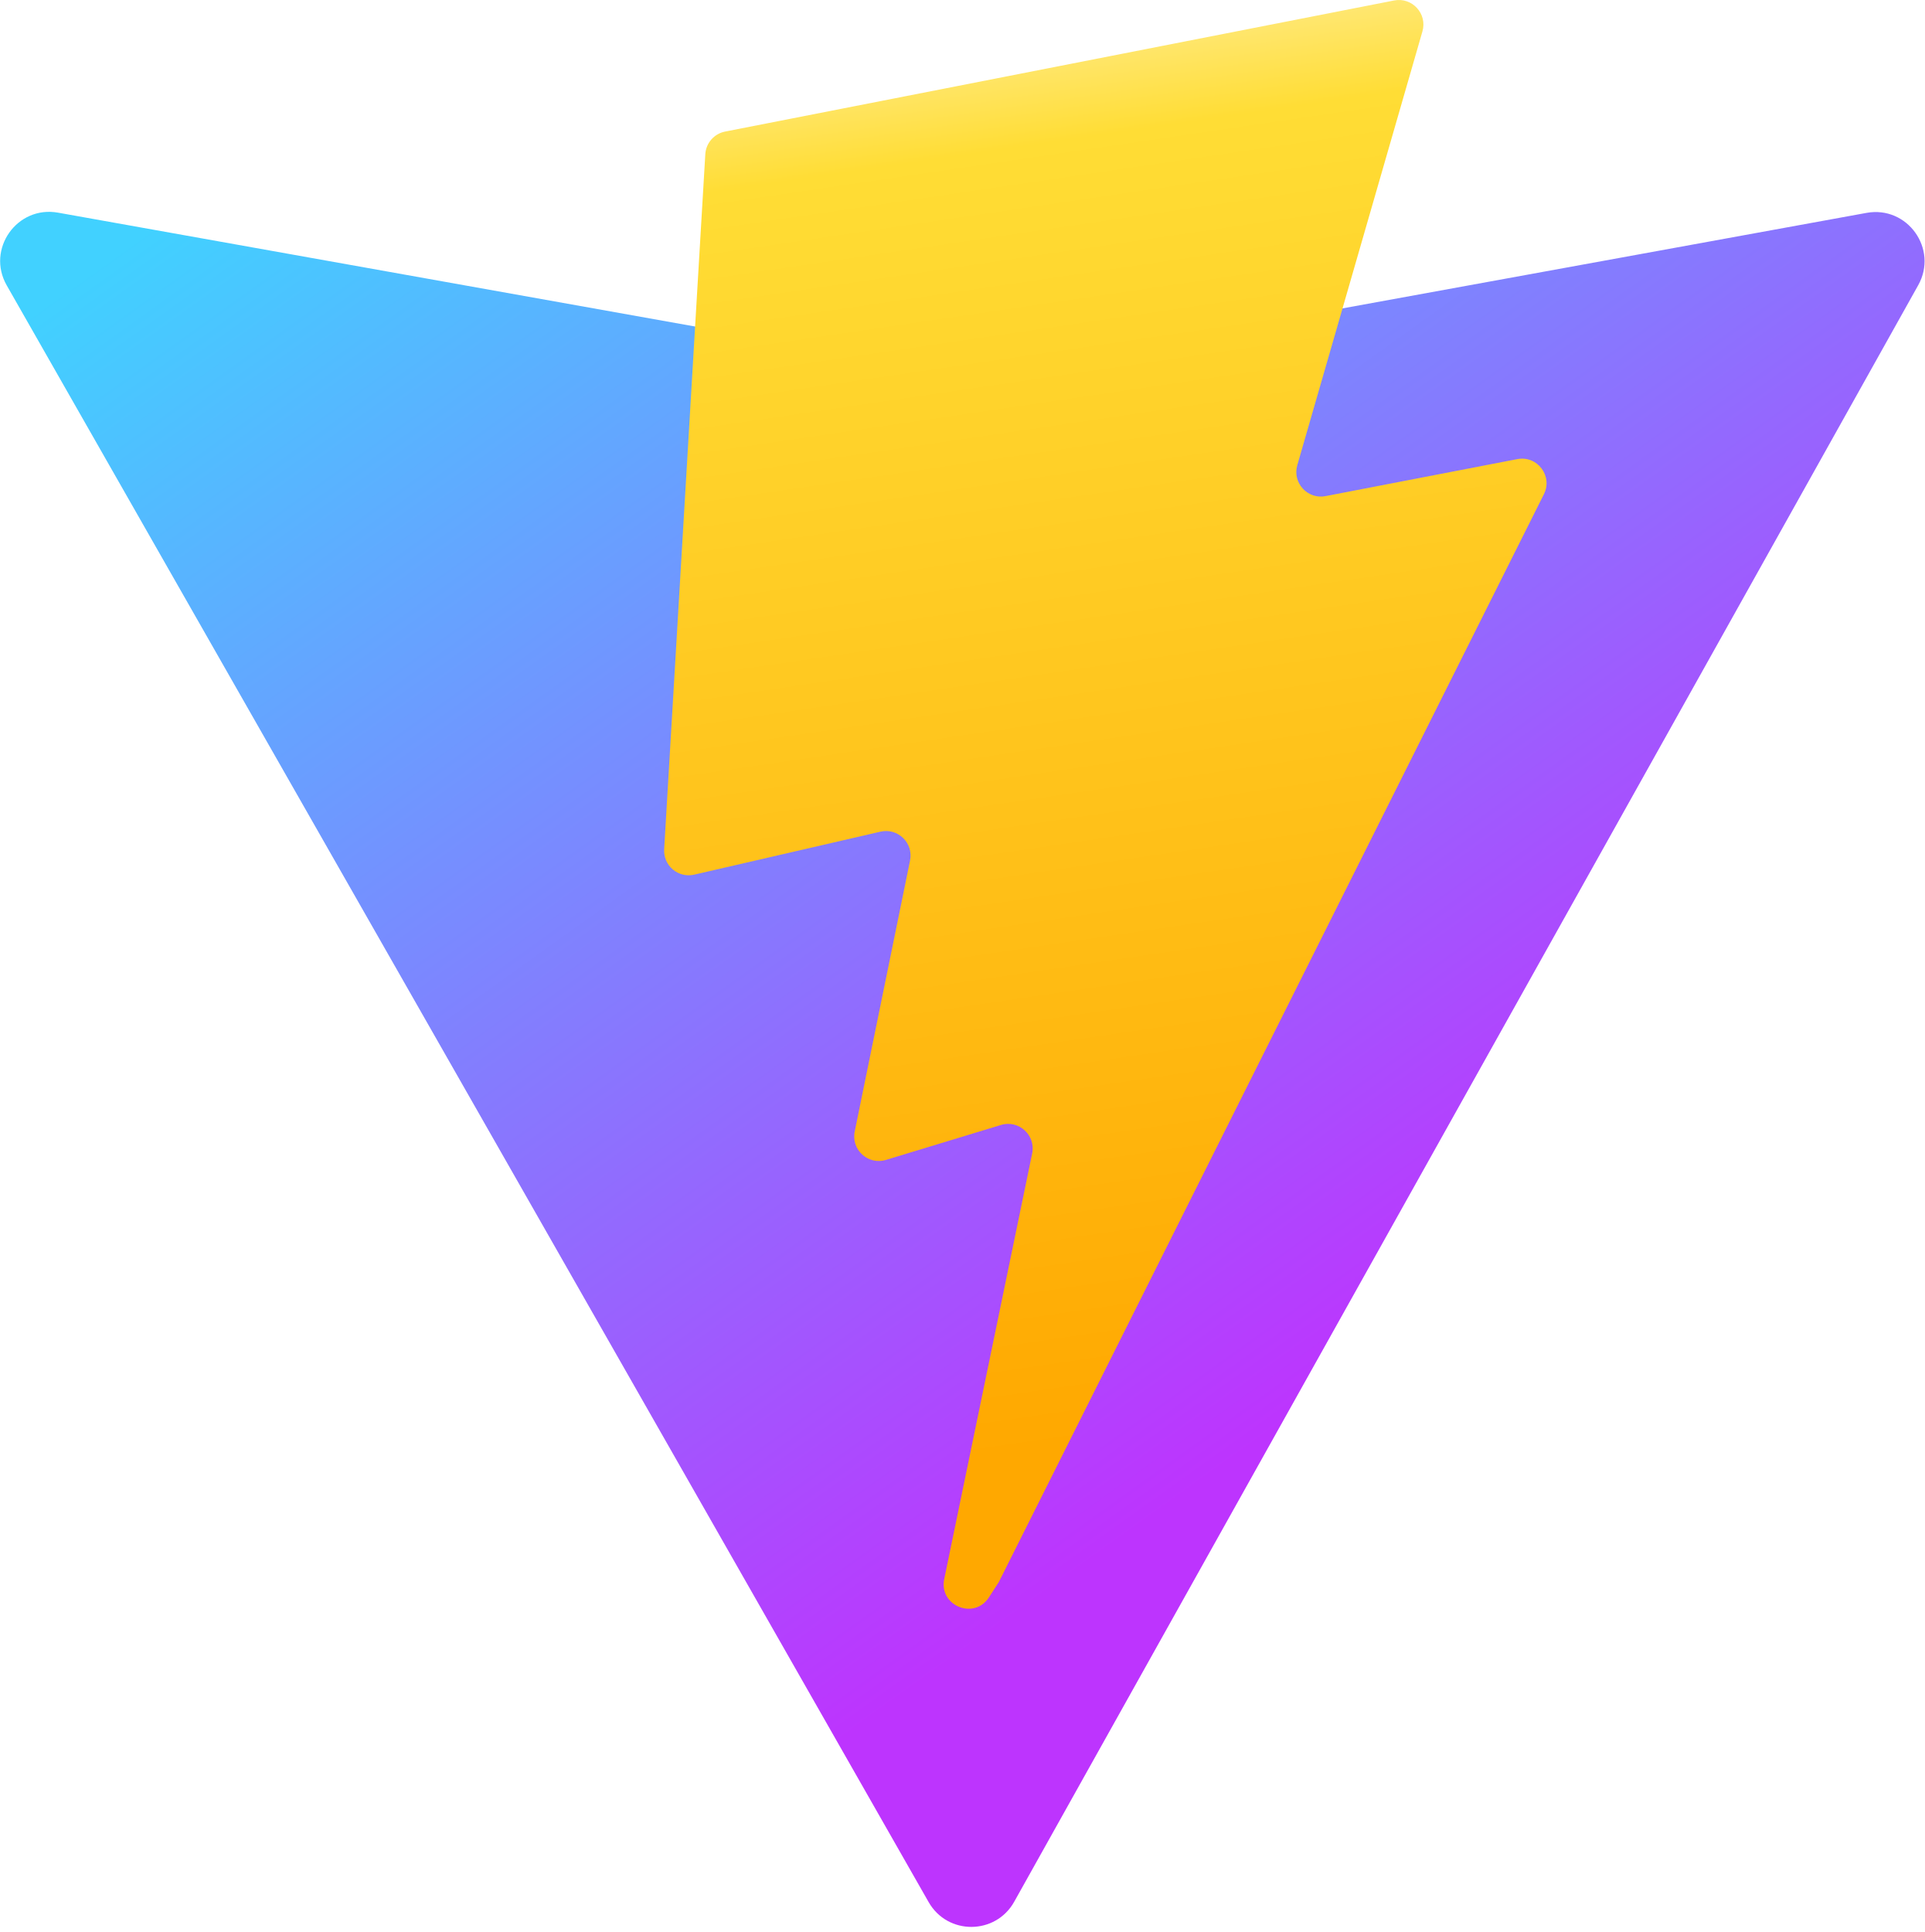
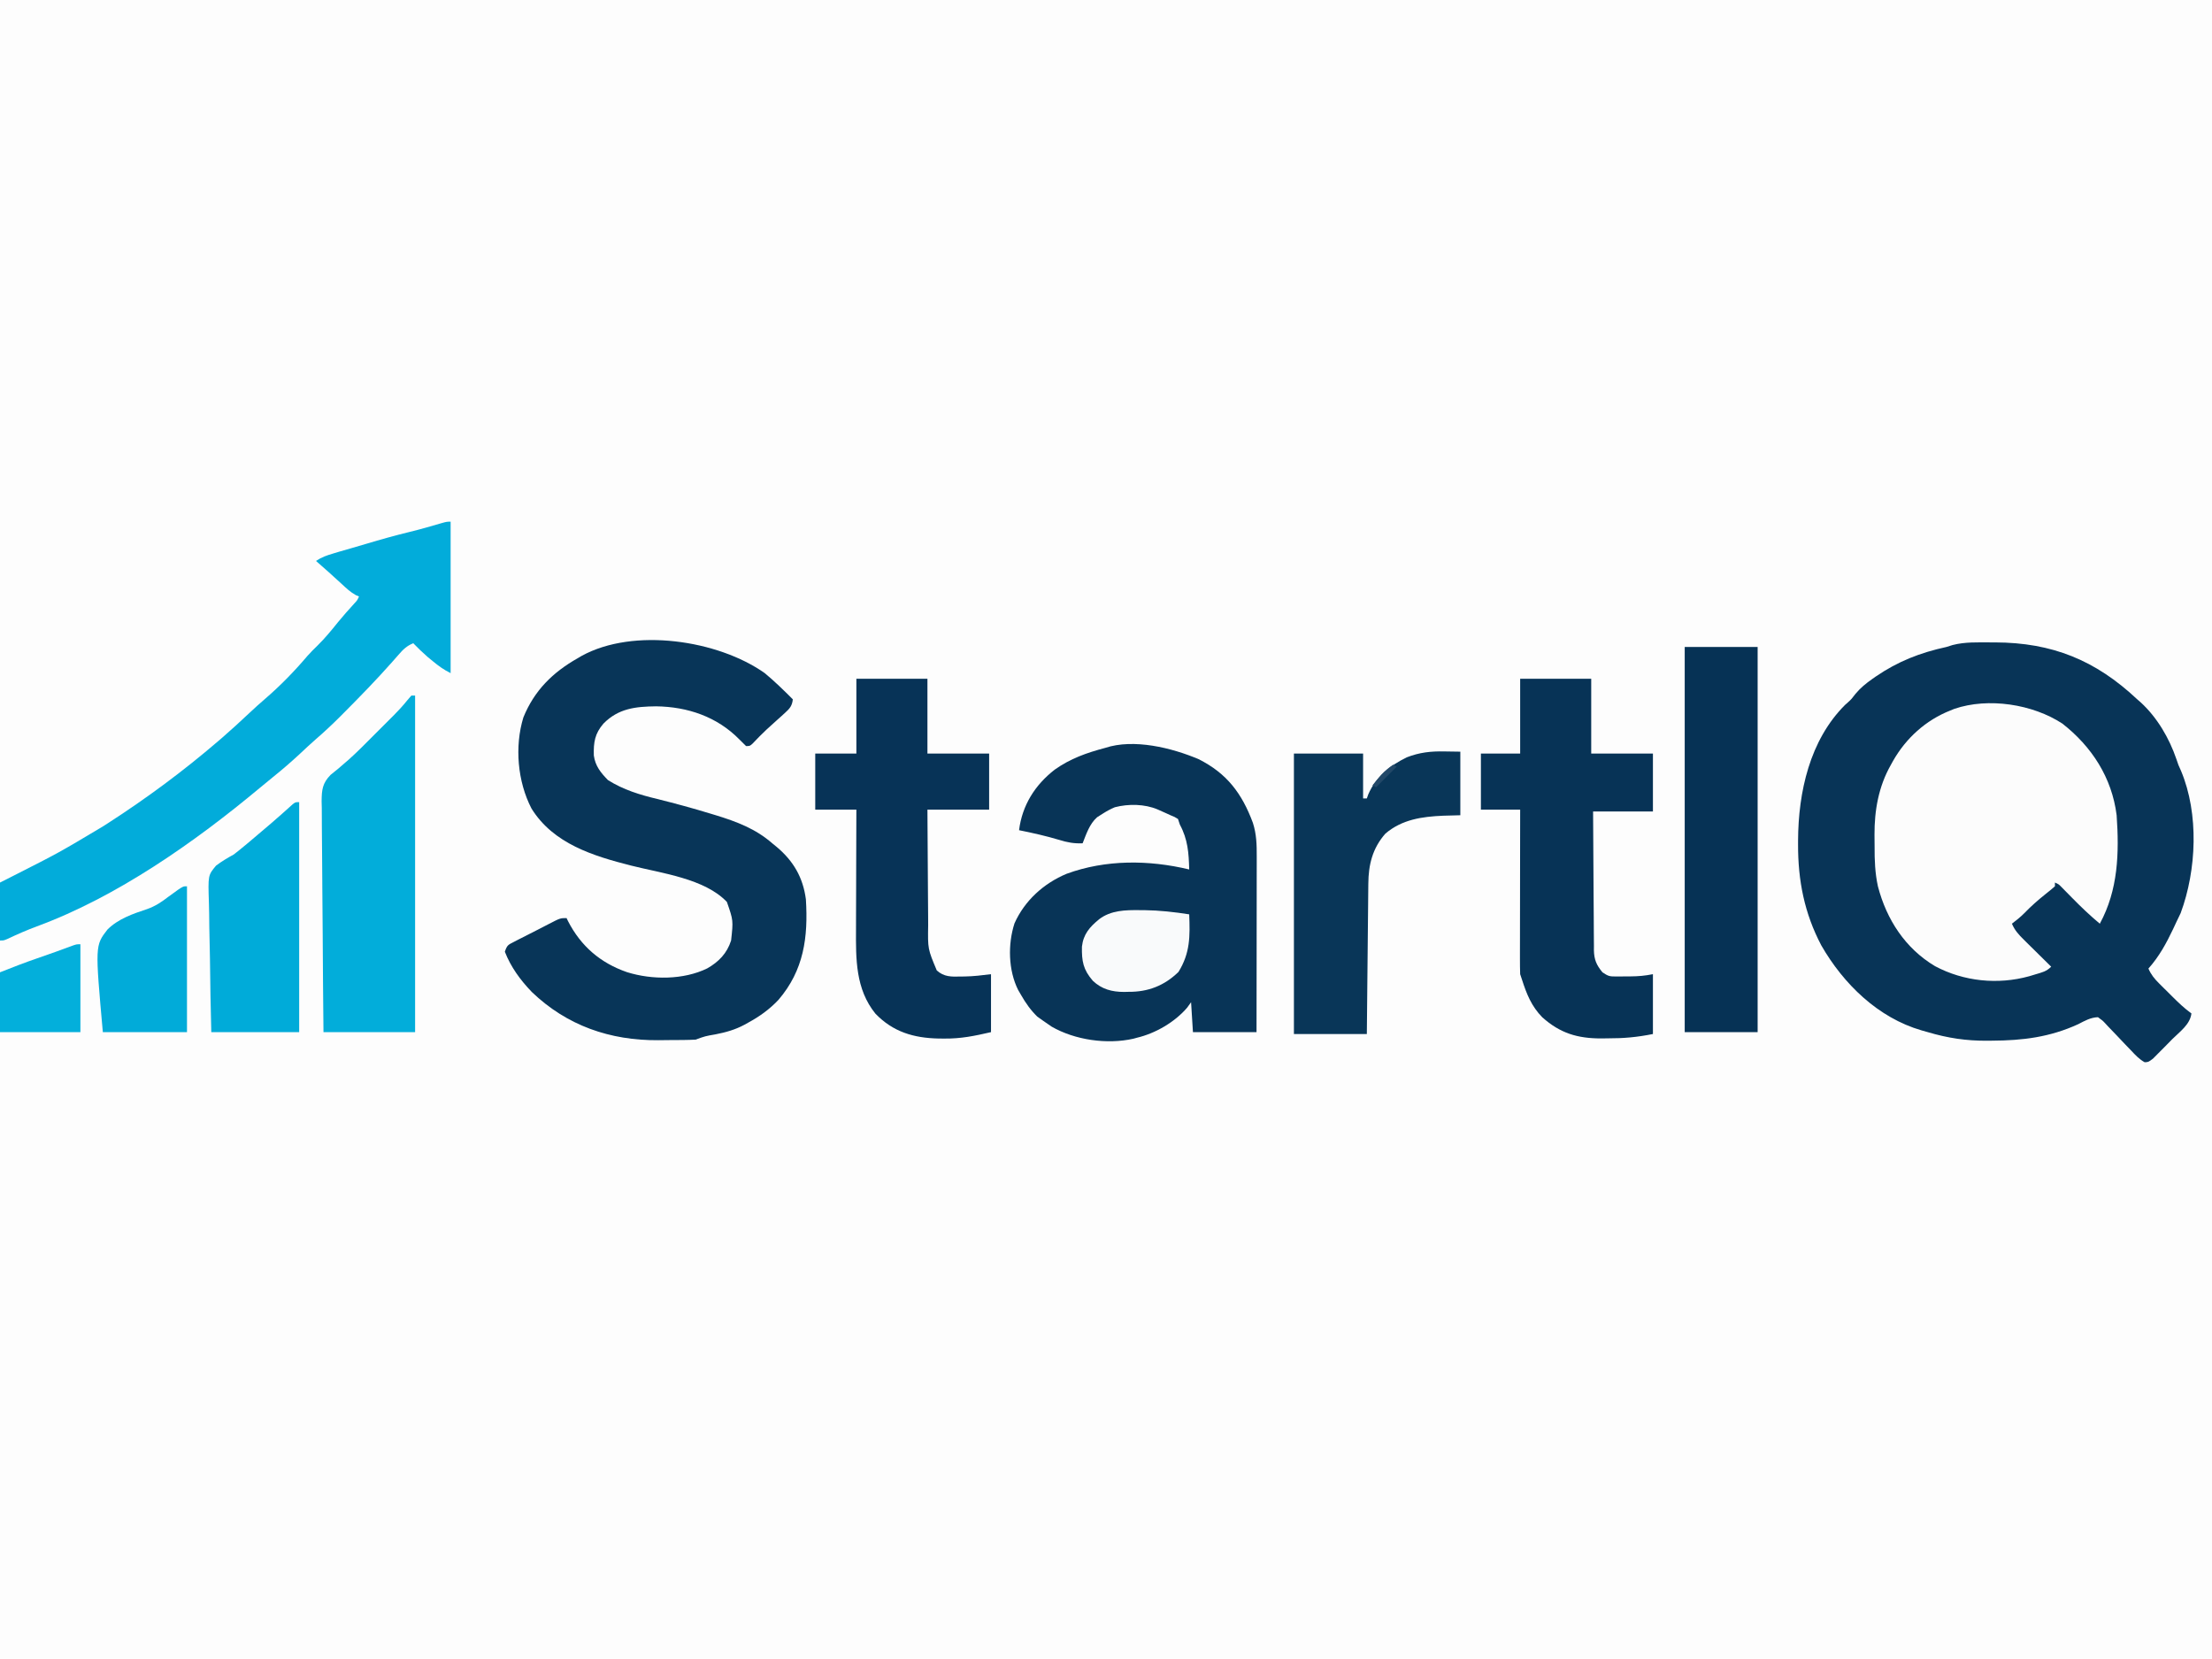
- <svg xmlns="http://www.w3.org/2000/svg" aria-hidden="true" role="img" class="iconify iconify--logos" width="31.88" height="32" preserveAspectRatio="xMidYMid meet" viewBox="0 0 256 257">
-   <defs>
-     <linearGradient id="IconifyId1813088fe1fbc01fb466" x1="-.828%" x2="57.636%" y1="7.652%" y2="78.411%">
-       <stop offset="0%" stop-color="#41D1FF" />
-       <stop offset="100%" stop-color="#BD34FE" />
-     </linearGradient>
-     <linearGradient id="IconifyId1813088fe1fbc01fb467" x1="43.376%" x2="50.316%" y1="2.242%" y2="89.03%">
-       <stop offset="0%" stop-color="#FFEA83" />
-       <stop offset="8.333%" stop-color="#FFDD35" />
-       <stop offset="100%" stop-color="#FFA800" />
-     </linearGradient>
-   </defs>
-   <path fill="url(#IconifyId1813088fe1fbc01fb466)" d="M255.153 37.938L134.897 252.976c-2.483 4.44-8.862 4.466-11.382.048L.875 37.958c-2.746-4.814 1.371-10.646 6.827-9.67l120.385 21.517a6.537 6.537 0 0 0 2.322-.004l117.867-21.483c5.438-.991 9.574 4.796 6.877 9.62Z" />
-   <path fill="url(#IconifyId1813088fe1fbc01fb467)" d="M185.432.063L96.44 17.501a3.268 3.268 0 0 0-2.634 3.014l-5.474 92.456a3.268 3.268 0 0 0 3.997 3.378l24.777-5.718c2.318-.535 4.413 1.507 3.936 3.838l-7.361 36.047c-.495 2.426 1.782 4.5 4.151 3.78l15.304-4.649c2.372-.72 4.652 1.36 4.15 3.788l-11.698 56.621c-.732 3.542 3.979 5.473 5.943 2.437l1.313-2.028l72.516-144.72c1.215-2.423-.88-5.186-3.54-4.672l-25.505 4.922c-2.396.462-4.435-1.77-3.759-4.114l16.646-57.705c.677-2.35-1.37-4.583-3.769-4.113Z" />
+ <svg xmlns="http://www.w3.org/2000/svg" version="1.1" width="1183" height="887">
+   <path d="M0 0 C390.39 0 780.78 0 1183 0 C1183 292.71 1183 585.42 1183 887 C792.61 887 402.22 887 0 887 C0 594.29 0 301.58 0 0 Z " fill="#FDFDFD" transform="translate(0,0)" />
+   <path d="M0 0 C0.781 -0 1.563 -0.001 2.368 -0.001 C32.939 0.09 56.13 9.476 78.438 30.438 C79.041 30.965 79.644 31.492 80.266 32.035 C89.125 40.128 95.55 51.189 99.402 62.438 C100.426 65.537 100.426 65.537 101.93 68.832 C111.492 91.698 110.221 121.702 101.688 144.75 C100.965 146.325 100.211 147.886 99.438 149.438 C98.841 150.713 98.246 151.989 97.652 153.266 C93.989 160.991 90.162 167.997 84.438 174.438 C85.878 177.735 87.666 179.912 90.211 182.441 C90.953 183.182 91.696 183.923 92.461 184.686 C93.237 185.449 94.013 186.213 94.812 187 C95.581 187.768 96.349 188.535 97.141 189.326 C100.444 192.604 103.654 195.714 107.438 198.438 C106.724 204.351 101.199 208.195 97.182 212.194 C95.627 213.748 94.093 215.323 92.561 216.9 C91.577 217.889 90.592 218.877 89.605 219.863 C88.711 220.765 87.817 221.666 86.895 222.595 C84.438 224.438 84.438 224.438 82.442 224.546 C79.531 222.936 77.434 220.681 75.191 218.273 C74.179 217.224 73.167 216.174 72.154 215.125 C70.571 213.467 68.992 211.804 67.422 210.134 C65.9 208.521 64.36 206.928 62.816 205.336 C62.352 204.831 61.887 204.326 61.408 203.805 C59.928 202.223 59.928 202.223 57.438 200.438 C53.415 200.613 50.419 202.356 46.875 204.188 C31.677 211.14 17.269 212.919 0.688 213 C-0.095 213.009 -0.877 213.018 -1.683 213.027 C-12.926 213.113 -22.772 211.641 -33.562 208.438 C-34.663 208.127 -35.764 207.816 -36.898 207.495 C-60.186 200.751 -78.681 182.636 -90.504 162.059 C-99.557 144.872 -103 127.345 -102.938 108 C-102.936 107.3 -102.935 106.6 -102.934 105.878 C-102.814 80.147 -96.735 52.319 -77.812 33.438 C-77.302 32.984 -76.792 32.53 -76.266 32.062 C-74.362 30.319 -74.362 30.319 -72.254 27.555 C-69.632 24.369 -66.619 21.923 -63.25 19.562 C-62.645 19.138 -62.039 18.713 -61.416 18.275 C-49.462 10.107 -37.649 5.507 -23.562 2.438 C-22.489 2.099 -21.415 1.76 -20.309 1.411 C-13.667 -0.315 -6.825 -0.004 0 0 Z " fill="#083457" transform="translate(1064.562,343.5625)" />
+   <path d="M0 0 C5.272 4.371 10.161 9.161 15 14 C14.683 17.406 13.353 18.969 10.867 21.207 C10.225 21.794 9.583 22.381 8.922 22.986 C8.246 23.589 7.571 24.192 6.875 24.812 C5.559 26.005 4.244 27.199 2.93 28.395 C2.28 28.982 1.63 29.569 0.96 30.174 C-1.641 32.597 -4.103 35.144 -6.55 37.721 C-8 39 -8 39 -10 39 C-11.192 37.842 -12.379 36.678 -13.539 35.488 C-25.499 23.305 -41.247 17.969 -58.125 17.75 C-69.143 17.881 -78.251 18.853 -86.254 26.973 C-90.924 32.395 -91.601 36.997 -91.418 44.023 C-90.622 49.69 -87.764 53.184 -83.875 57.188 C-75.637 62.381 -66.838 65.07 -57.438 67.312 C-47.904 69.689 -38.458 72.246 -29.062 75.125 C-28.029 75.437 -26.995 75.75 -25.929 76.072 C-14.759 79.535 -4.882 83.258 4 91 C4.785 91.642 5.57 92.284 6.379 92.945 C15.357 100.488 20.488 109.32 22 121 C23.25 141.234 20.937 158.859 7.312 174.75 C2.438 179.888 -2.789 183.638 -9 187 C-9.59 187.331 -10.179 187.661 -10.787 188.002 C-15.853 190.719 -20.753 192.09 -26.375 193.188 C-31.837 194.134 -31.837 194.134 -37 196 C-41.454 196.239 -45.912 196.229 -50.371 196.24 C-52.568 196.25 -54.764 196.281 -56.961 196.312 C-82.701 196.506 -105.82 188.548 -124.598 170.504 C-130.732 164.129 -135.746 157.27 -139 149 C-137.819 145.457 -137.288 145.325 -134.098 143.695 C-133.294 143.279 -132.49 142.862 -131.662 142.433 C-130.804 142.001 -129.946 141.57 -129.062 141.125 C-128.198 140.682 -127.334 140.238 -126.443 139.782 C-124.734 138.907 -123.023 138.036 -121.309 137.17 C-119.406 136.206 -117.512 135.223 -115.621 134.234 C-109.385 131 -109.385 131 -106 131 C-105.743 131.534 -105.487 132.067 -105.223 132.617 C-98.328 146.035 -87.878 155.024 -73.625 159.938 C-60.226 164.106 -43.454 164.109 -30.746 157.898 C-24.589 154.384 -20.202 149.865 -18 143 C-16.812 132.26 -16.812 132.26 -20.25 122.375 C-32.081 109.856 -55.174 107.043 -71.372 102.948 C-91.697 97.792 -113.073 91.259 -124.754 72.398 C-132.207 58.053 -133.863 39.213 -129.094 23.691 C-123.236 9.276 -113.399 -0.419 -100 -8 C-99.323 -8.4 -98.646 -8.799 -97.949 -9.211 C-70.169 -24.51 -25.026 -17.703 0 0 Z " fill="#083558" transform="translate(409,360)" />
+   <path d="M0 0 C15.12 7.56 23.223 18.335 29.055 34.055 C31.014 40.16 31.137 45.75 31.114 52.115 C31.114 53.13 31.114 54.145 31.114 55.191 C31.113 58.54 31.105 61.889 31.098 65.238 C31.096 67.563 31.094 69.887 31.093 72.212 C31.09 78.326 31.08 84.44 31.069 90.554 C31.058 96.794 31.054 103.035 31.049 109.275 C31.038 121.517 31.021 133.758 31 146 C19.78 146 8.56 146 -3 146 C-3.33 140.72 -3.66 135.44 -4 130 C-4.701 130.969 -5.402 131.939 -6.125 132.938 C-12.766 140.683 -23.11 146.683 -33 149 C-33.607 149.169 -34.213 149.338 -34.838 149.512 C-48.985 152.703 -66.103 150.217 -78.562 143.062 C-80.059 142.068 -81.541 141.05 -83 140 C-84.609 138.855 -84.609 138.855 -86.25 137.688 C-89.893 134.127 -92.476 130.412 -95 126 C-95.491 125.16 -95.982 124.319 -96.488 123.453 C-101.77 112.92 -102.063 99.005 -98.438 87.812 C-92.977 75.594 -82.803 66.449 -70.598 61.32 C-49.667 53.639 -26.584 53.82 -5 59 C-5.233 50.158 -5.736 42.888 -10 35 C-10.33 34.01 -10.66 33.02 -11 32 C-12.805 30.87 -12.805 30.87 -15 30 C-15.744 29.658 -16.488 29.317 -17.254 28.965 C-18.016 28.626 -18.778 28.287 -19.562 27.938 C-20.327 27.596 -21.091 27.254 -21.879 26.902 C-28.809 23.954 -37.486 23.832 -44.777 25.719 C-46.997 26.66 -48.967 27.708 -51 29 C-52.072 29.681 -53.145 30.361 -54.25 31.062 C-58.326 34.66 -60.044 40.059 -62 45 C-66.563 45.199 -70.151 44.544 -74.5 43.188 C-81.61 41.058 -88.724 39.46 -96 38 C-94.321 24.656 -87.494 13.83 -76.938 5.617 C-68.537 -0.332 -59.881 -3.381 -50 -6 C-34.675 -11.108 -14.244 -6.052 0 0 Z " fill="#083457" transform="translate(641,406)" />
+   <path d="M0 0 C15.729 12.308 26.481 28.912 29 49 C30.416 69.144 29.821 89.011 20 107 C14.776 102.644 9.948 98.042 5.188 93.188 C3.871 91.845 2.552 90.505 1.23 89.168 C0.37 88.29 0.37 88.29 -0.507 87.395 C-1.968 85.898 -1.968 85.898 -4 85 C-4 85.66 -4 86.32 -4 87 C-5.638 88.454 -7.337 89.838 -9.062 91.188 C-13.13 94.435 -16.886 97.751 -20.496 101.492 C-22.519 103.52 -24.719 105.272 -27 107 C-25.486 110.568 -23.395 112.837 -20.648 115.547 C-19.798 116.391 -18.947 117.236 -18.07 118.105 C-17.181 118.978 -16.291 119.851 -15.375 120.75 C-14.478 121.638 -13.581 122.526 -12.656 123.441 C-10.442 125.632 -8.223 127.818 -6 130 C-8.578 132.578 -10.827 133.024 -14.312 134.062 C-15.443 134.404 -16.574 134.746 -17.738 135.098 C-34.551 139.749 -52.772 137.9 -68.121 129.715 C-84.045 120.229 -94.046 104.788 -98.668 87.047 C-100.218 79.956 -100.49 73.018 -100.446 65.799 C-100.438 63.699 -100.466 61.602 -100.498 59.502 C-100.568 46.384 -98.315 33.598 -91.75 22.062 C-91.358 21.354 -90.966 20.645 -90.562 19.914 C-83.652 7.781 -73.095 -1.817 -60 -7 C-59.274 -7.298 -58.549 -7.596 -57.801 -7.902 C-39.605 -14.101 -15.934 -10.435 0 0 Z " fill="#FCFCFC" transform="translate(1103,387)" />
+   <path d="M0 0 C0 26.73 0 53.46 0 81 C-3.677 79.161 -6.289 77.286 -9.438 74.688 C-10.364 73.928 -11.291 73.169 -12.246 72.387 C-14.961 70.034 -17.493 67.571 -20 65 C-23.491 66.466 -25.417 68.333 -27.875 71.188 C-28.669 72.09 -29.463 72.992 -30.281 73.922 C-30.717 74.418 -31.153 74.913 -31.602 75.424 C-39.718 84.572 -48.243 93.34 -56.875 102 C-57.659 102.789 -58.443 103.578 -59.251 104.39 C-63.424 108.552 -67.68 112.547 -72.146 116.392 C-74.937 118.813 -77.618 121.348 -80.312 123.875 C-85.05 128.278 -89.891 132.482 -94.938 136.531 C-97.29 138.428 -99.619 140.343 -101.938 142.281 C-136.676 171.285 -178.565 200.74 -221.312 216.438 C-226.615 218.427 -231.743 220.649 -236.855 223.082 C-239 224 -239 224 -241 224 C-241 213.77 -241 203.54 -241 193 C-238.705 191.84 -236.411 190.68 -234.047 189.484 C-209.561 177.067 -209.561 177.067 -186 163 C-185.073 162.405 -184.145 161.811 -183.189 161.198 C-162.578 147.914 -142.858 133.295 -124.25 117.312 C-123.668 116.813 -123.086 116.314 -122.486 115.8 C-117.491 111.486 -112.645 107.02 -107.831 102.505 C-104.916 99.772 -101.984 97.087 -98.938 94.5 C-90.929 87.579 -83.439 79.881 -76.598 71.812 C-74.857 69.838 -73.013 68.02 -71.125 66.188 C-67.17 62.293 -63.72 58.084 -60.25 53.758 C-57.452 50.329 -54.512 47.048 -51.531 43.777 C-49.932 42.067 -49.932 42.067 -49 40 C-49.552 39.767 -50.103 39.533 -50.672 39.293 C-53.613 37.66 -55.791 35.607 -58.25 33.312 C-62.771 29.132 -67.344 25.029 -72 21 C-68.881 18.92 -66.328 18.065 -62.75 17 C-61.652 16.67 -60.553 16.34 -59.422 16 C-57.142 15.334 -54.859 14.675 -52.574 14.023 C-50.097 13.314 -47.627 12.593 -45.16 11.852 C-37.427 9.532 -29.687 7.365 -21.842 5.458 C-16.075 4.048 -10.388 2.42 -4.695 0.734 C-2 0 -2 0 0 0 Z " fill="#02ACDA" transform="translate(241,279)" />
+   <path d="M0 0 C12.54 0 25.08 0 38 0 C38 13.2 38 26.4 38 40 C48.89 40 59.78 40 71 40 C71 50.23 71 60.46 71 71 C60.44 71 49.88 71 39 71 C39.04 81.327 39.097 91.654 39.184 101.981 C39.223 106.777 39.256 111.572 39.271 116.368 C39.286 120.997 39.321 125.627 39.368 130.256 C39.383 132.021 39.391 133.785 39.392 135.55 C39.394 138.026 39.421 140.5 39.454 142.975 C39.449 143.702 39.444 144.428 39.439 145.177 C39.542 150.228 40.812 153.116 44 157 C47.101 159.067 47.764 159.25 51.273 159.23 C52.098 159.229 52.923 159.227 53.773 159.225 C54.632 159.212 55.49 159.2 56.375 159.188 C57.651 159.187 57.651 159.187 58.953 159.186 C63.217 159.156 66.758 158.848 71 158 C71 168.56 71 179.12 71 190 C62.503 191.699 55.511 192.335 47 192.312 C45.793 192.329 44.587 192.345 43.344 192.361 C30.636 192.368 21.359 189.575 11.836 181.066 C6.082 175.194 3.499 168.743 1 161 C0.67 160.01 0.34 159.02 0 158 C-0.091 155.185 -0.126 152.396 -0.114 149.581 C-0.114 148.723 -0.114 147.864 -0.114 146.979 C-0.113 144.138 -0.105 141.298 -0.098 138.457 C-0.096 136.488 -0.094 134.52 -0.093 132.551 C-0.09 127.367 -0.08 122.184 -0.069 117.001 C-0.058 111.712 -0.054 106.423 -0.049 101.135 C-0.038 90.756 -0.021 80.378 0 70 C-6.93 70 -13.86 70 -21 70 C-21 60.1 -21 50.2 -21 40 C-14.07 40 -7.14 40 0 40 C0 26.8 0 13.6 0 0 Z " fill="#073356" transform="translate(813,363)" />
+   <path d="M0 0 C12.54 0 25.08 0 38 0 C38 13.2 38 26.4 38 40 C48.89 40 59.78 40 71 40 C71 49.9 71 59.8 71 70 C60.11 70 49.22 70 38 70 C38.04 79.884 38.098 89.768 38.184 99.652 C38.223 104.243 38.256 108.833 38.271 113.423 C38.286 117.858 38.321 122.293 38.368 126.728 C38.383 128.415 38.391 130.102 38.392 131.788 C38.176 144.494 38.176 144.494 43 156 C46.862 159.495 50.824 159.4 55.812 159.25 C56.486 159.245 57.16 159.24 57.854 159.234 C62.684 159.16 67.13 158.609 72 158 C72 168.23 72 178.46 72 189 C63.064 191.062 55.908 192.53 47 192.438 C45.958 192.429 44.915 192.421 43.841 192.412 C30.678 192.124 19.587 188.882 10.191 179.121 C-0.466 165.965 -0.291 149.902 -0.195 133.867 C-0.192 132.021 -0.189 130.174 -0.187 128.327 C-0.179 123.497 -0.16 118.668 -0.137 113.838 C-0.117 108.897 -0.108 103.956 -0.098 99.016 C-0.076 89.344 -0.041 79.672 0 70 C-7.26 70 -14.52 70 -22 70 C-22 60.1 -22 50.2 -22 40 C-14.74 40 -7.48 40 0 40 C0 26.8 0 13.6 0 0 Z " fill="#073357" transform="translate(458,363)" />
+   <path d="M0 0 C12.87 0 25.74 0 39 0 C39 67.98 39 135.96 39 206 C26.13 206 13.26 206 0 206 C0 138.02 0 70.04 0 0 Z " fill="#063255" transform="translate(901,346)" />
+   <path d="M0 0 C0.66 0 1.32 0 2 0 C2 59.4 2 118.8 2 180 C-14.17 180 -30.34 180 -47 180 C-47.181 162.797 -47.328 145.595 -47.414 128.391 C-47.456 120.403 -47.512 112.415 -47.604 104.427 C-47.683 97.463 -47.735 90.499 -47.753 83.534 C-47.763 79.848 -47.787 76.163 -47.846 72.477 C-47.911 68.356 -47.912 64.238 -47.908 60.117 C-47.951 58.295 -47.951 58.295 -47.995 56.436 C-47.936 50.363 -47.534 46.806 -43.173 42.379 C-41.809 41.221 -40.418 40.092 -39 39 C-37.77 37.944 -36.544 36.883 -35.324 35.816 C-34.665 35.248 -34.005 34.68 -33.326 34.094 C-28.566 29.808 -24.083 25.229 -19.563 20.693 C-17.809 18.934 -16.05 17.181 -14.291 15.428 C-13.159 14.295 -12.026 13.161 -10.895 12.027 C-10.377 11.512 -9.859 10.996 -9.325 10.464 C-6.822 7.945 -4.478 5.396 -2.257 2.623 C-1.512 1.758 -0.767 0.892 0 0 Z " fill="#02ADDA" transform="translate(220,372)" />
+   <path d="M0 0 C4.207 0.062 4.207 0.062 8.5 0.125 C8.5 11.345 8.5 22.565 8.5 34.125 C5.468 34.208 2.436 34.29 -0.688 34.375 C-12 34.869 -22.636 36.351 -31.559 43.926 C-38.498 51.786 -40.634 60.604 -40.705 70.749 C-40.715 71.618 -40.725 72.486 -40.735 73.381 C-40.767 76.249 -40.792 79.117 -40.816 81.984 C-40.837 83.974 -40.858 85.964 -40.879 87.953 C-40.935 93.188 -40.984 98.422 -41.032 103.657 C-41.091 109.938 -41.158 116.22 -41.223 122.502 C-41.32 132.043 -41.409 141.584 -41.5 151.125 C-54.37 151.125 -67.24 151.125 -80.5 151.125 C-80.5 101.625 -80.5 52.125 -80.5 1.125 C-68.29 1.125 -56.08 1.125 -43.5 1.125 C-43.5 9.045 -43.5 16.965 -43.5 25.125 C-42.84 25.125 -42.18 25.125 -41.5 25.125 C-41.252 24.424 -41.005 23.723 -40.75 23 C-36.574 13.396 -29.37 7.713 -20.188 3.168 C-13.327 0.506 -7.276 -0.153 0 0 Z " fill="#093658" transform="translate(772.5,401.875)" />
+   <path d="M0 0 C0 40.59 0 81.18 0 123 C-15.51 123 -31.02 123 -47 123 C-47.481 101.898 -47.481 101.898 -47.586 92.869 C-47.658 86.719 -47.742 80.571 -47.905 74.422 C-48.036 69.462 -48.108 64.504 -48.139 59.542 C-48.161 57.653 -48.204 55.766 -48.269 53.878 C-48.757 39.103 -48.757 39.103 -44.438 33.933 C-41.392 31.636 -38.344 29.826 -35 28 C-33.179 26.6 -31.382 25.167 -29.625 23.688 C-28.734 22.951 -27.844 22.215 -26.926 21.457 C-18.996 14.798 -11.101 8.092 -3.453 1.109 C-2 0 -2 0 0 0 Z " fill="#00ABD9" transform="translate(160,429)" />
+   <path d="M0 0 C0 25.74 0 51.48 0 78 C-14.85 78 -29.7 78 -45 78 C-49.148 31.71 -49.148 31.71 -42.56 23.159 C-36.799 17.387 -28.841 14.674 -21.252 12.166 C-16.946 10.622 -13.588 8.41 -10 5.625 C-8.608 4.623 -8.608 4.623 -7.188 3.602 C-6.466 3.073 -5.744 2.545 -5 2 C-2 0 -2 0 0 0 Z " fill="#01ABD9" transform="translate(100,474)" />
+   <path d="M0 0 C0.862 0.004 1.724 0.008 2.612 0.012 C10.676 0.119 18.536 1.004 26.5 2.25 C26.956 13.876 27.065 22.914 20.75 33.062 C13.184 40.418 4.466 43.778 -5.938 43.688 C-7.149 43.717 -7.149 43.717 -8.385 43.748 C-14.782 43.743 -20.282 42.297 -25.029 37.802 C-30.211 31.827 -31.019 27.294 -30.871 19.512 C-30.114 12.857 -26.73 9.022 -21.688 4.875 C-15.368 0.051 -7.615 -0.083 0 0 Z " fill="#F9FAFB" transform="translate(609.5,486.75)" />
+   <path d="M0 0 C0 15.51 0 31.02 0 47 C-14.19 47 -28.38 47 -43 47 C-43 36.44 -43 25.88 -43 15 C-36.377 12.351 -29.797 9.818 -23.062 7.5 C-16.648 5.278 -10.251 3.024 -3.898 0.629 C-2 0 -2 0 0 0 Z " fill="#03AFDB" transform="translate(43,505)" />
+   <path d="M0 0 C0.66 0.33 1.32 0.66 2 1 C-1.63 4.63 -5.26 8.26 -9 12 C-9.66 11.67 -10.32 11.34 -11 11 C-9.922 9.725 -8.837 8.455 -7.75 7.188 C-7.147 6.48 -6.543 5.772 -5.922 5.043 C-4.076 3.081 -2.201 1.543 0 0 Z " fill="#224868" transform="translate(745,409)" />
</svg>
